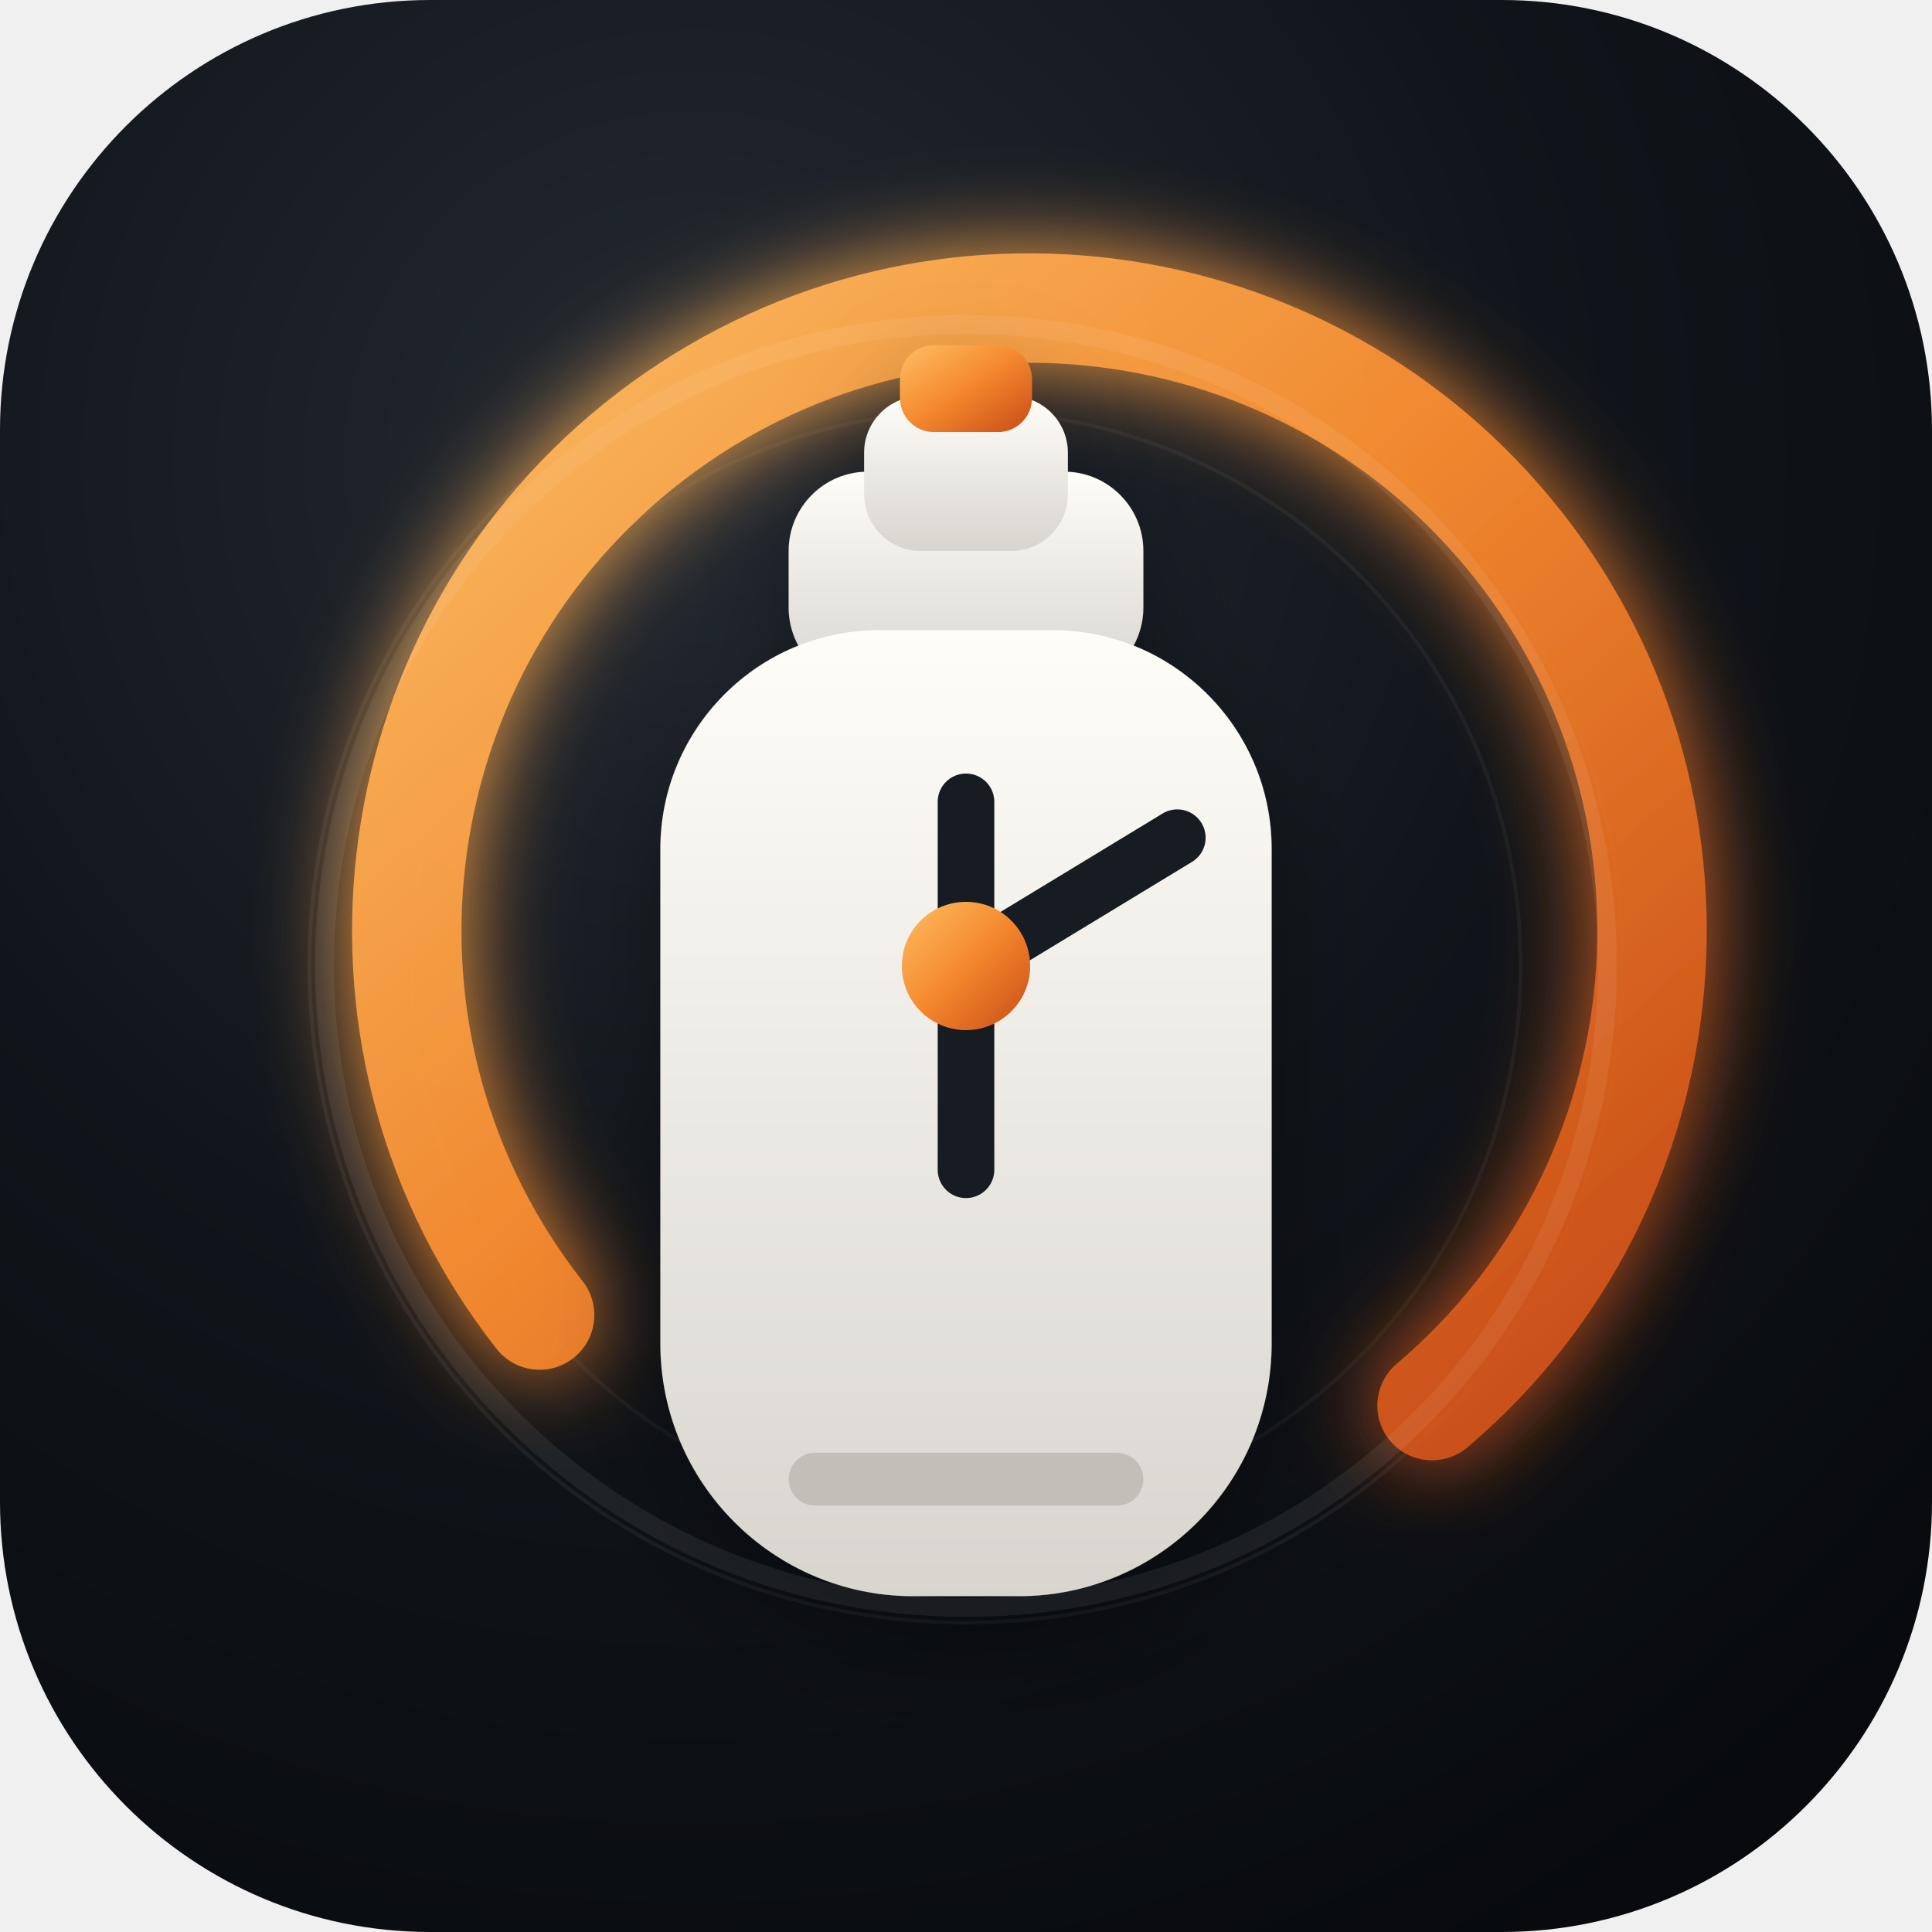
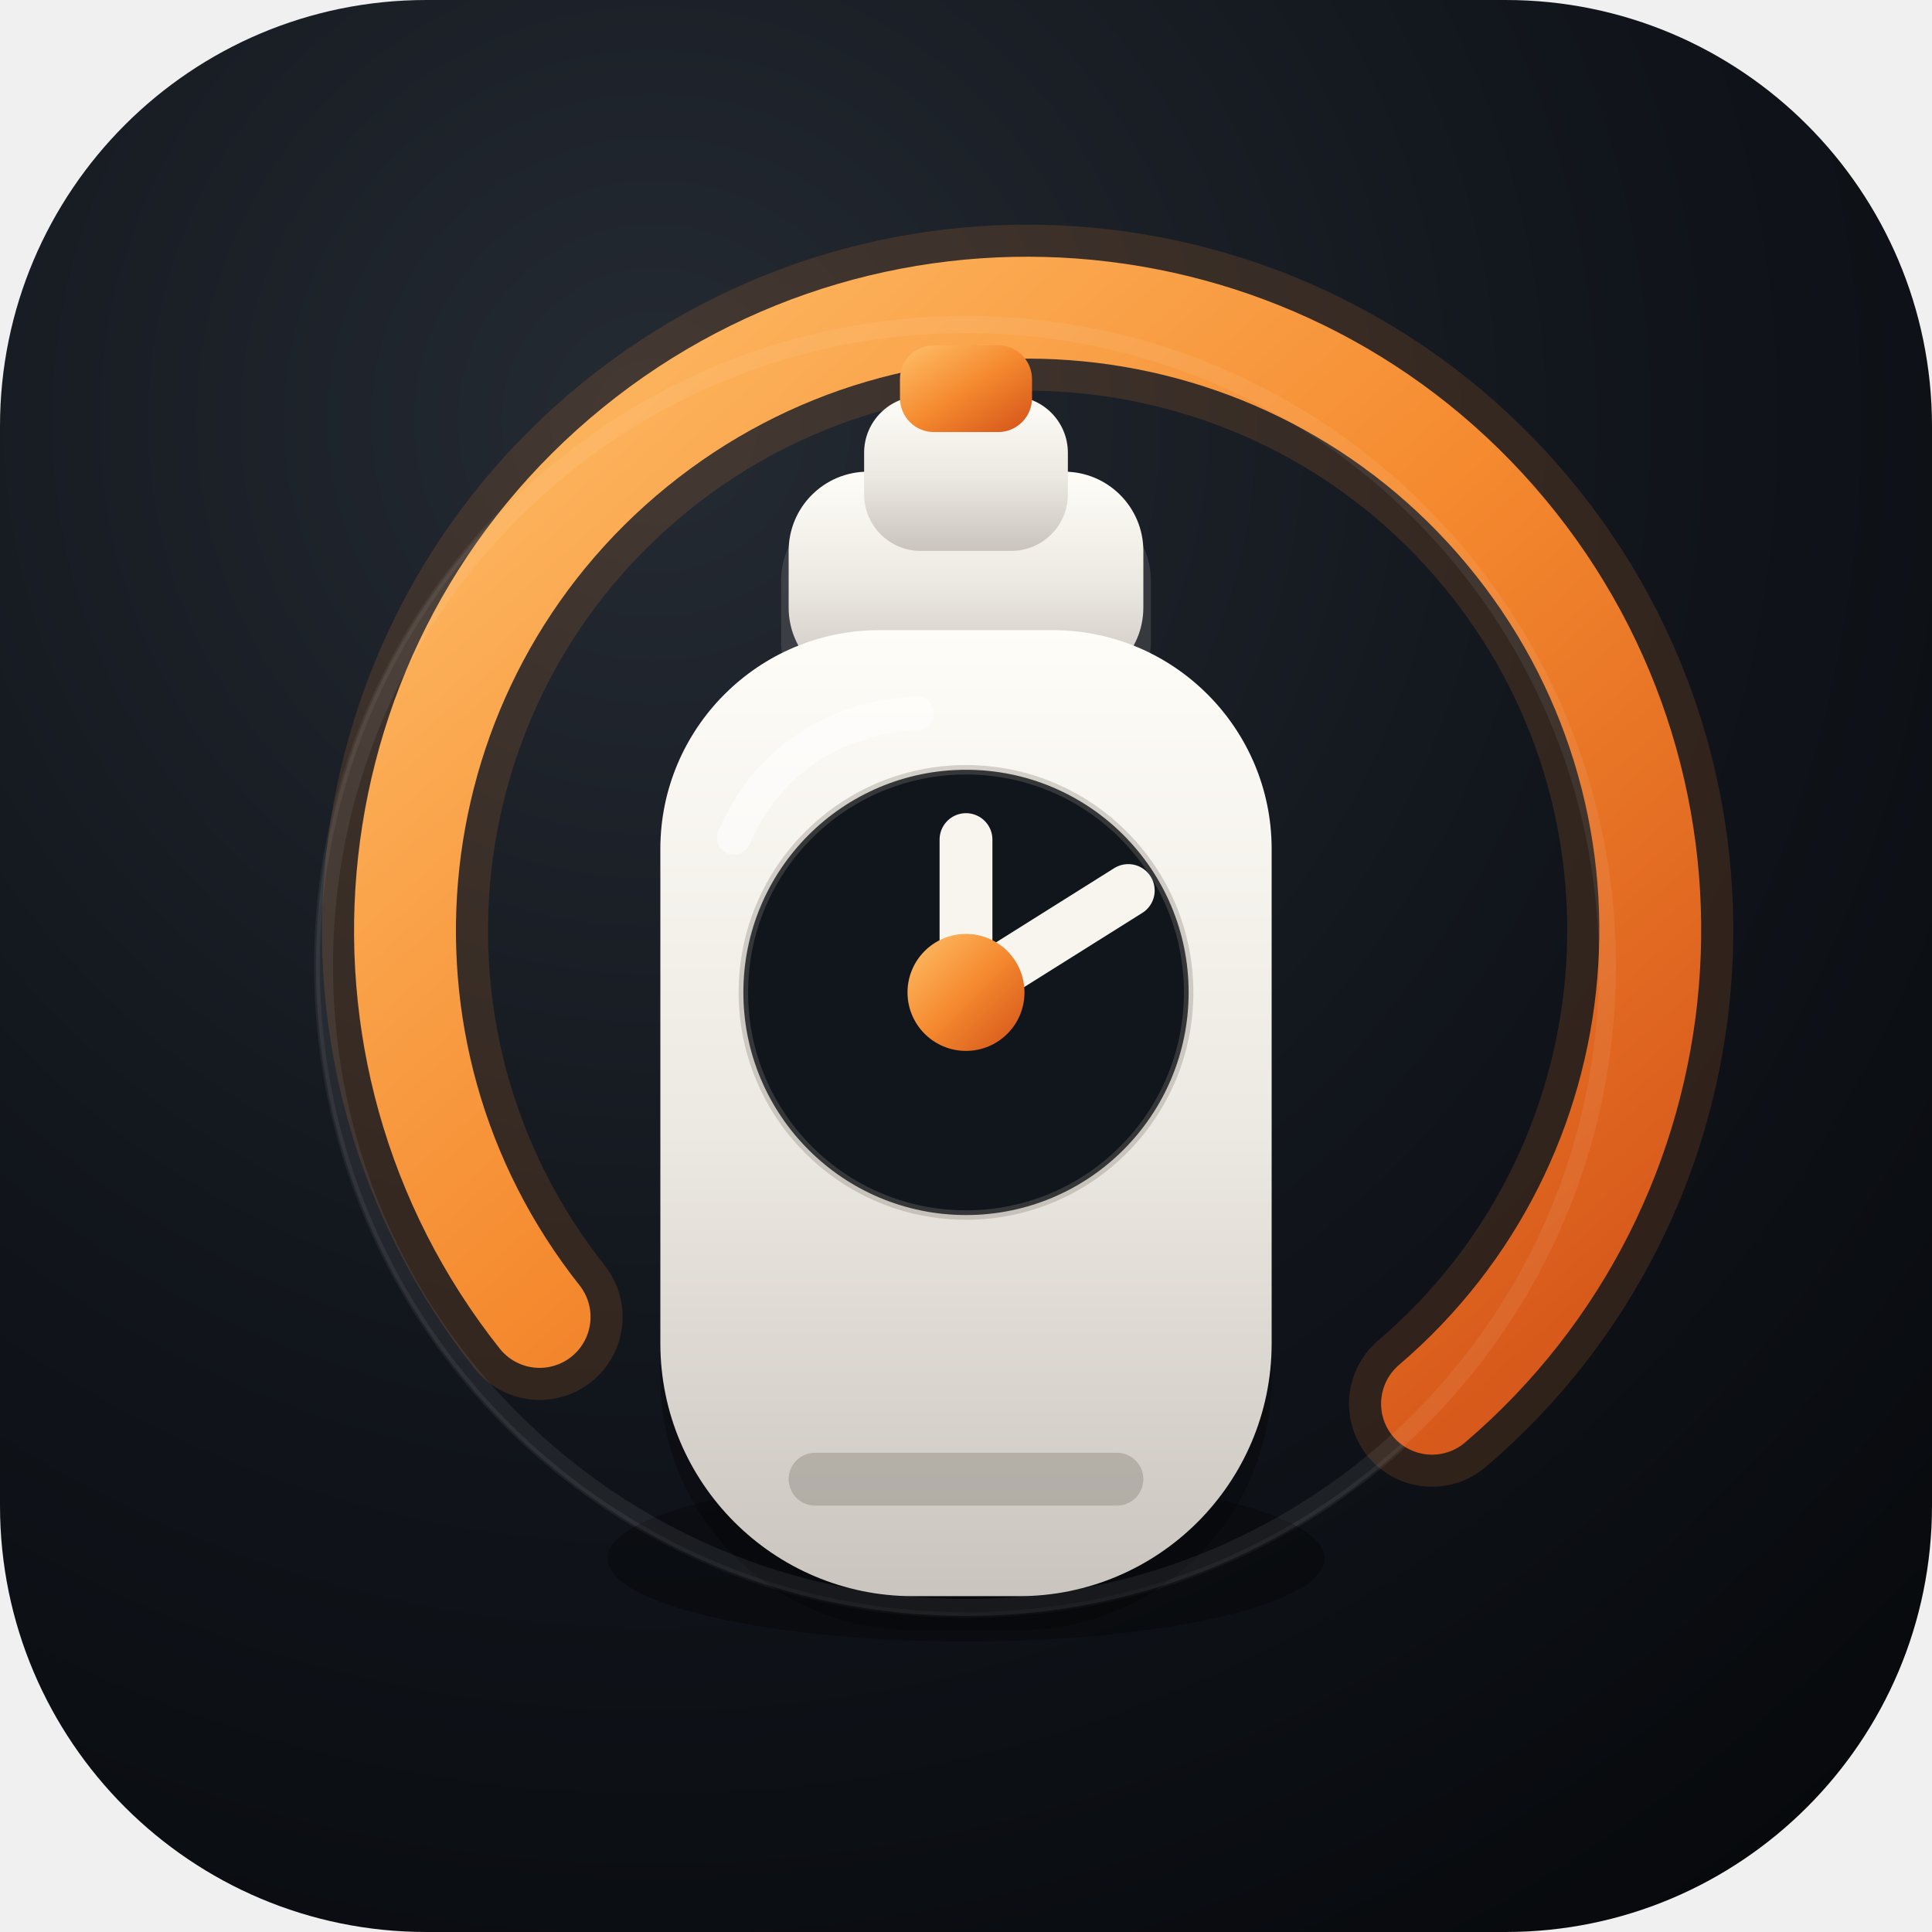
<svg xmlns="http://www.w3.org/2000/svg" width="1024" height="1024" viewBox="0 0 1024 1024">
  <defs>
-     <radialGradient id="bg" cx="36%" cy="24%" r="92%">
-       <stop offset="0" stop-color="#242A32" />
-       <stop offset="0.48" stop-color="#11151B" />
+     <radialGradient id="bg" cx="34%" cy="22%" r="94%">
+       <stop offset="0" stop-color="#252B33" />
+       <stop offset="0.50" stop-color="#12161D" />
      <stop offset="1" stop-color="#07090C" />
    </radialGradient>
    <linearGradient id="amber" x1="0" y1="0" x2="1" y2="1">
-       <stop offset="0" stop-color="#FFBE64" />
-       <stop offset="0.48" stop-color="#F58A2F" />
-       <stop offset="1" stop-color="#C94B17" />
+       <stop offset="0" stop-color="#FFC06A" />
+       <stop offset="0.50" stop-color="#F58A2F" />
+       <stop offset="1" stop-color="#D35218" />
    </linearGradient>
    <linearGradient id="ivory" x1="0" y1="0" x2="0" y2="1">
      <stop offset="0" stop-color="#FFFDF8" />
-       <stop offset="1" stop-color="#D8D5CF" />
+       <stop offset="0.52" stop-color="#ECE9E2" />
+       <stop offset="1" stop-color="#C9C5BE" />
    </linearGradient>
-     <filter id="softShadow" x="-40%" y="-40%" width="180%" height="180%">
-       <feDropShadow dx="0" dy="26" stdDeviation="28" flood-color="#000000" flood-opacity="0.36" />
-     </filter>
-     <filter id="amberGlow" x="-40%" y="-40%" width="180%" height="180%">
-       <feGaussianBlur stdDeviation="24" result="blur" />
-       <feMerge>
-         <feMergeNode in="blur" />
-         <feMergeNode in="SourceGraphic" />
-       </feMerge>
-     </filter>
  </defs>
-   <rect width="1024" height="1024" rx="228" fill="url(#bg)" />
-   <circle cx="512" cy="512" r="348" fill="none" stroke="#FFFFFF" stroke-opacity="0.055" stroke-width="2" />
-   <circle cx="512" cy="512" r="294" fill="none" stroke="#FFFFFF" stroke-opacity="0.045" stroke-width="2" />
-   <path d="M286 697 A330 330 0 1 1 759 745" fill="none" stroke="url(#amber)" stroke-width="58" stroke-linecap="round" filter="url(#amberGlow)" opacity="0.98" />
-   <g filter="url(#softShadow)">
-     <rect x="418" y="250" width="188" height="114" rx="42" fill="url(#ivory)" />
-     <rect x="458" y="210" width="108" height="82" rx="30" fill="url(#ivory)" />
-     <rect x="477" y="183" width="70" height="46" rx="18" fill="url(#amber)" />
-     <path d="M350 450 C350 386 402 334 466 334 H558 C622 334 674 386 674 450 V712 C674 786 614 846 540 846 H484 C410 846 350 786 350 712 Z" fill="url(#ivory)" />
-     <path d="M512 425 V620" stroke="#161A20" stroke-width="30" stroke-linecap="round" />
-     <path d="M512 512 L624 444" stroke="#161A20" stroke-width="30" stroke-linecap="round" />
-     <circle cx="512" cy="512" r="34" fill="url(#amber)" />
-     <rect x="418" y="770" width="188" height="28" rx="14" fill="#B7B4AE" opacity="0.7" />
-   </g>
-   <circle cx="512" cy="512" r="340" fill="none" stroke="#FFFFFF" stroke-opacity="0.07" stroke-width="10" />
+   <rect width="1024" height="1024" rx="226" fill="url(#bg)" />
+   <circle cx="512" cy="512" r="344" fill="none" stroke="#FFFFFF" stroke-opacity="0.06" stroke-width="3" />
+   <path d="M286 698 A330 330 0 1 1 759 744" fill="none" stroke="#F58A2F" stroke-opacity="0.15" stroke-width="88" stroke-linecap="round" />
+   <path d="M286 698 A330 330 0 1 1 759 744" fill="none" stroke="url(#amber)" stroke-width="54" stroke-linecap="round" />
+   <ellipse cx="512" cy="826" rx="190" ry="44" fill="#000000" opacity="0.32" />
+   <rect x="414" y="265" width="196" height="118" rx="43" fill="#B7B3AC" opacity="0.18" />
+   <rect x="418" y="250" width="188" height="114" rx="42" fill="url(#ivory)" />
+   <rect x="458" y="210" width="108" height="82" rx="30" fill="url(#ivory)" />
+   <rect x="477" y="183" width="70" height="46" rx="18" fill="url(#amber)" />
+   <path d="M350 468 C350 404 402 352 466 352 H558 C622 352 674 404 674 468 V730 C674 804 614 864 540 864 H484 C410 864 350 804 350 730 Z" fill="#000000" opacity="0.28" />
+   <path d="M350 450 C350 386 402 334 466 334 H558 C622 334 674 386 674 450 V712 C674 786 614 846 540 846 H484 C410 846 350 786 350 712 Z" fill="url(#ivory)" />
+   <path d="M389 444 C407 402 444 380 486 378" fill="none" stroke="#FFFFFF" stroke-opacity="0.55" stroke-width="18" stroke-linecap="round" />
+   <circle cx="512" cy="526" r="118" fill="#11161D" stroke="#817B72" stroke-opacity="0.32" stroke-width="5" />
+   <path d="M512 526 V445" stroke="#F8F5EE" stroke-width="28" stroke-linecap="round" />
+   <path d="M512 526 L598 472" stroke="#F8F5EE" stroke-width="28" stroke-linecap="round" />
+   <circle cx="512" cy="526" r="31" fill="url(#amber)" />
+   <rect x="418" y="770" width="188" height="28" rx="14" fill="#9C978F" opacity="0.58" />
+   <circle cx="512" cy="512" r="340" fill="none" stroke="#FFFFFF" stroke-opacity="0.07" stroke-width="9" />
</svg>
